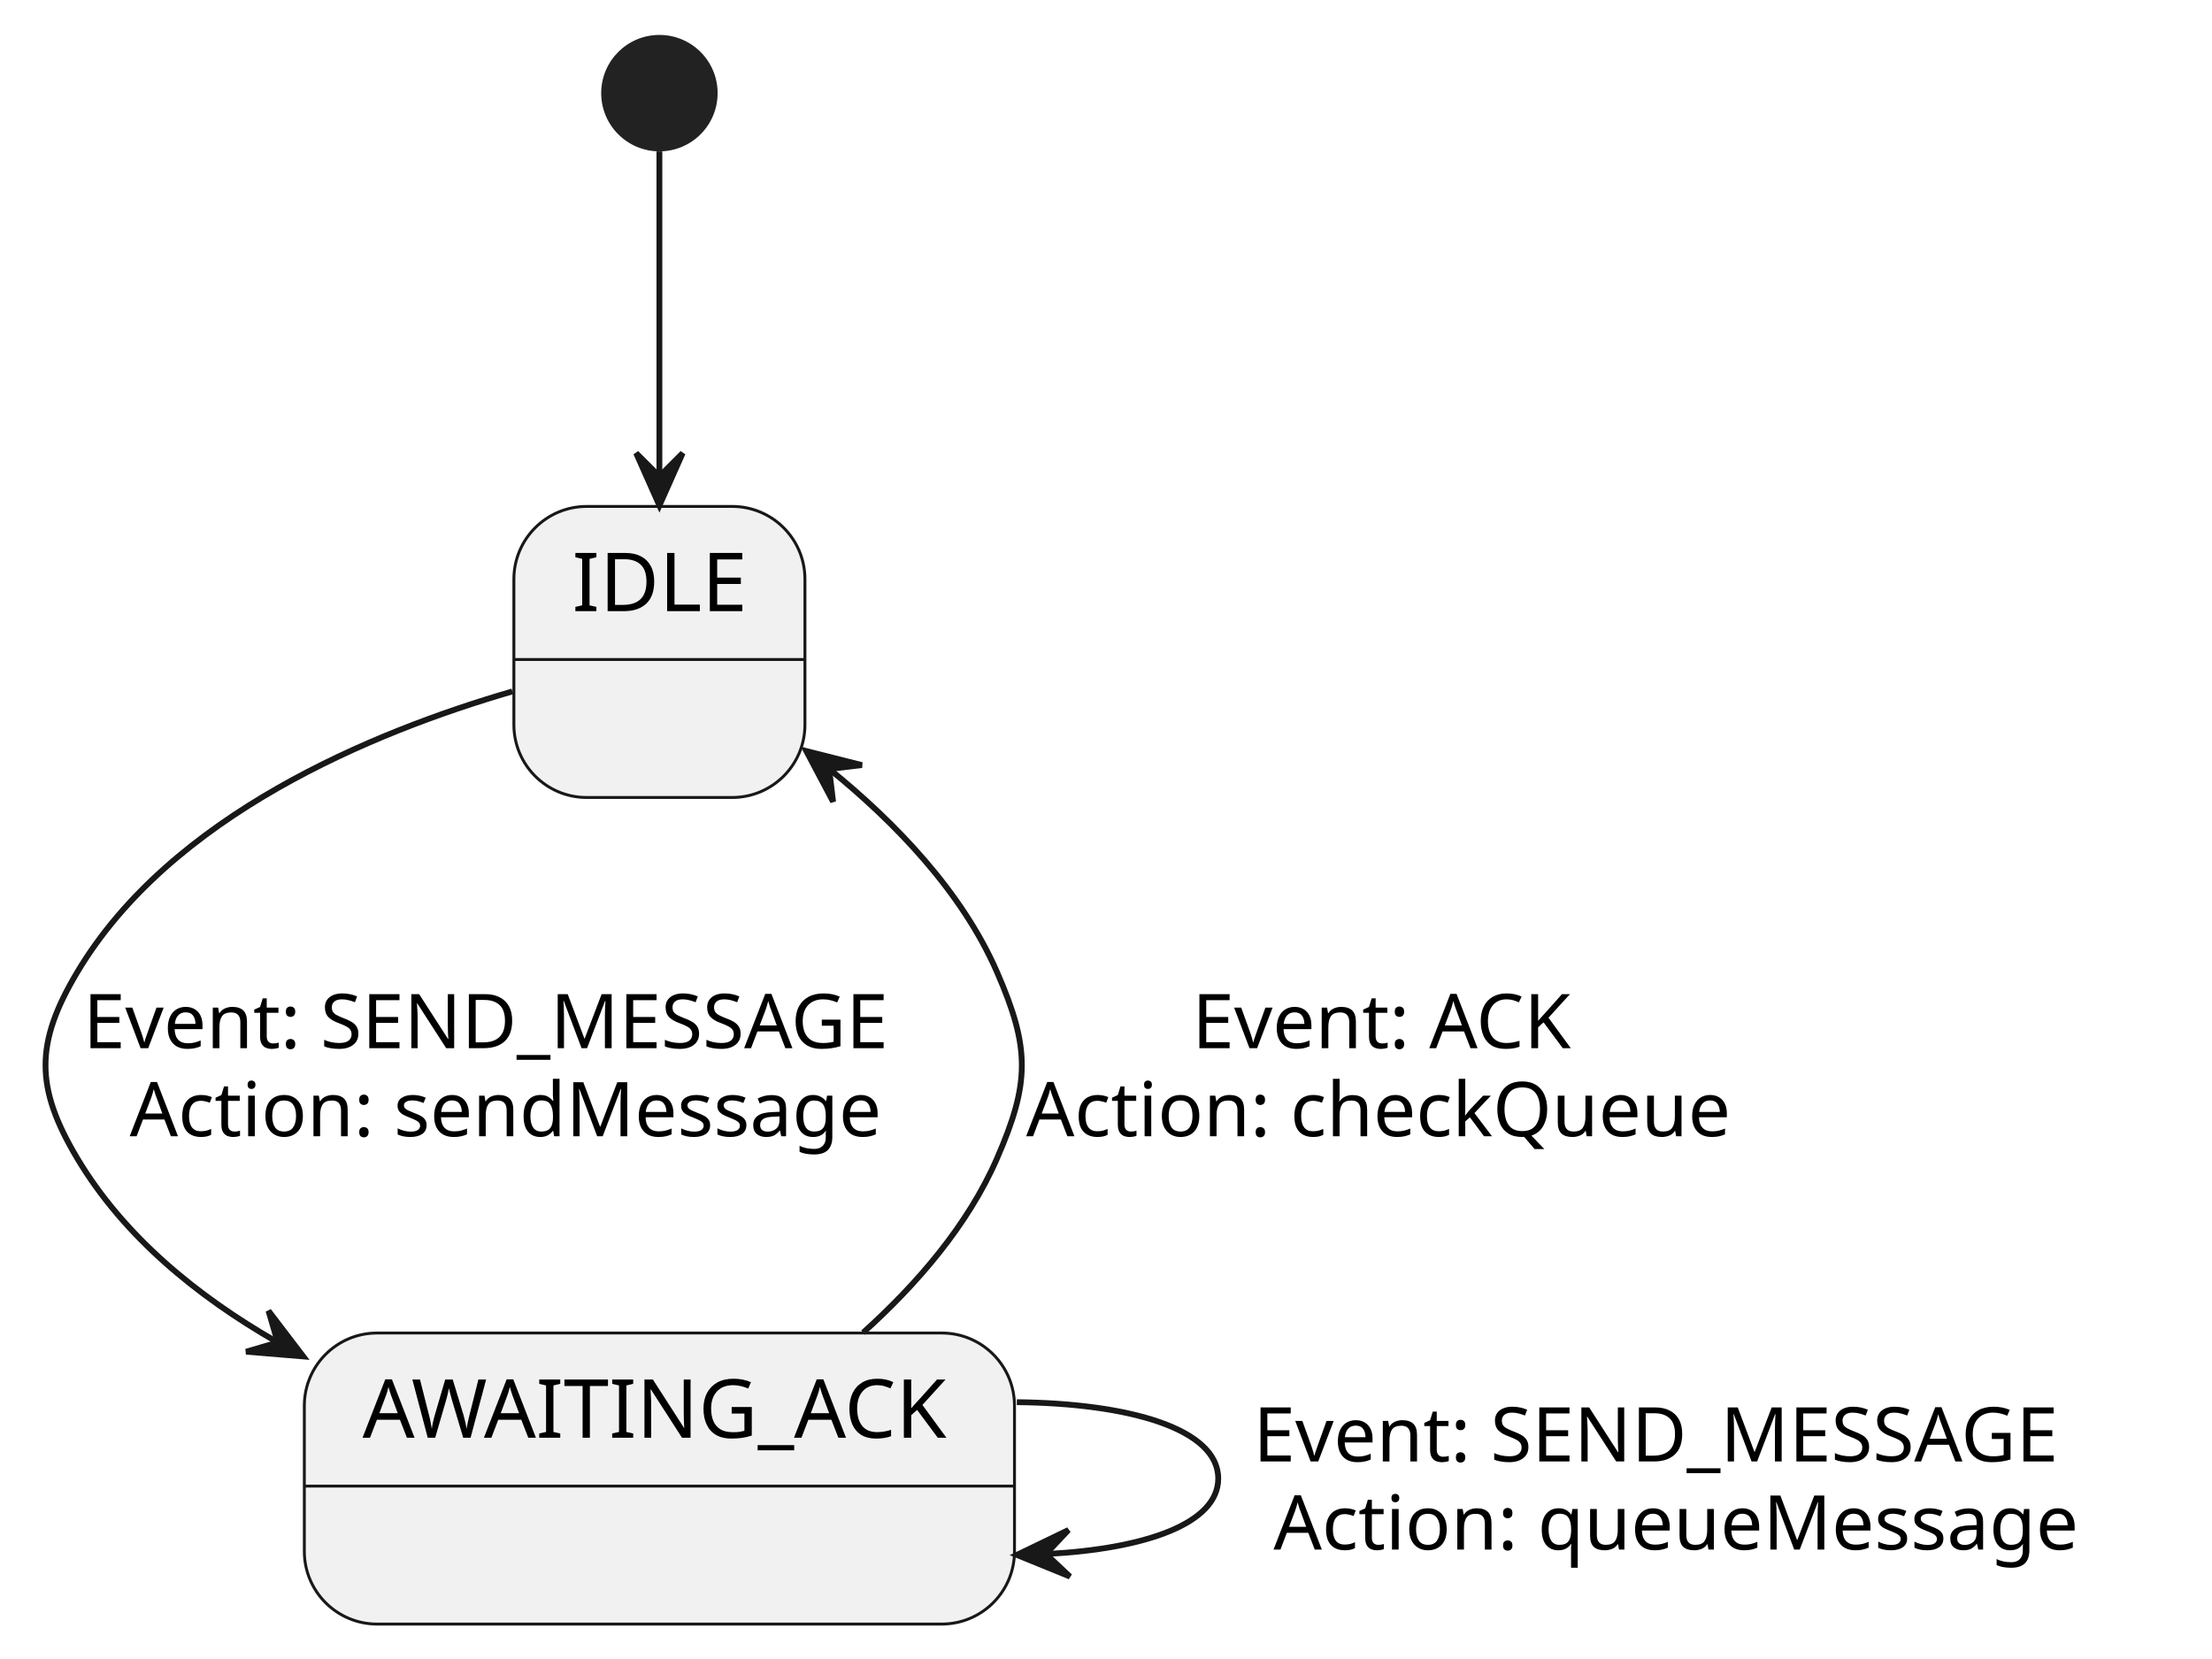
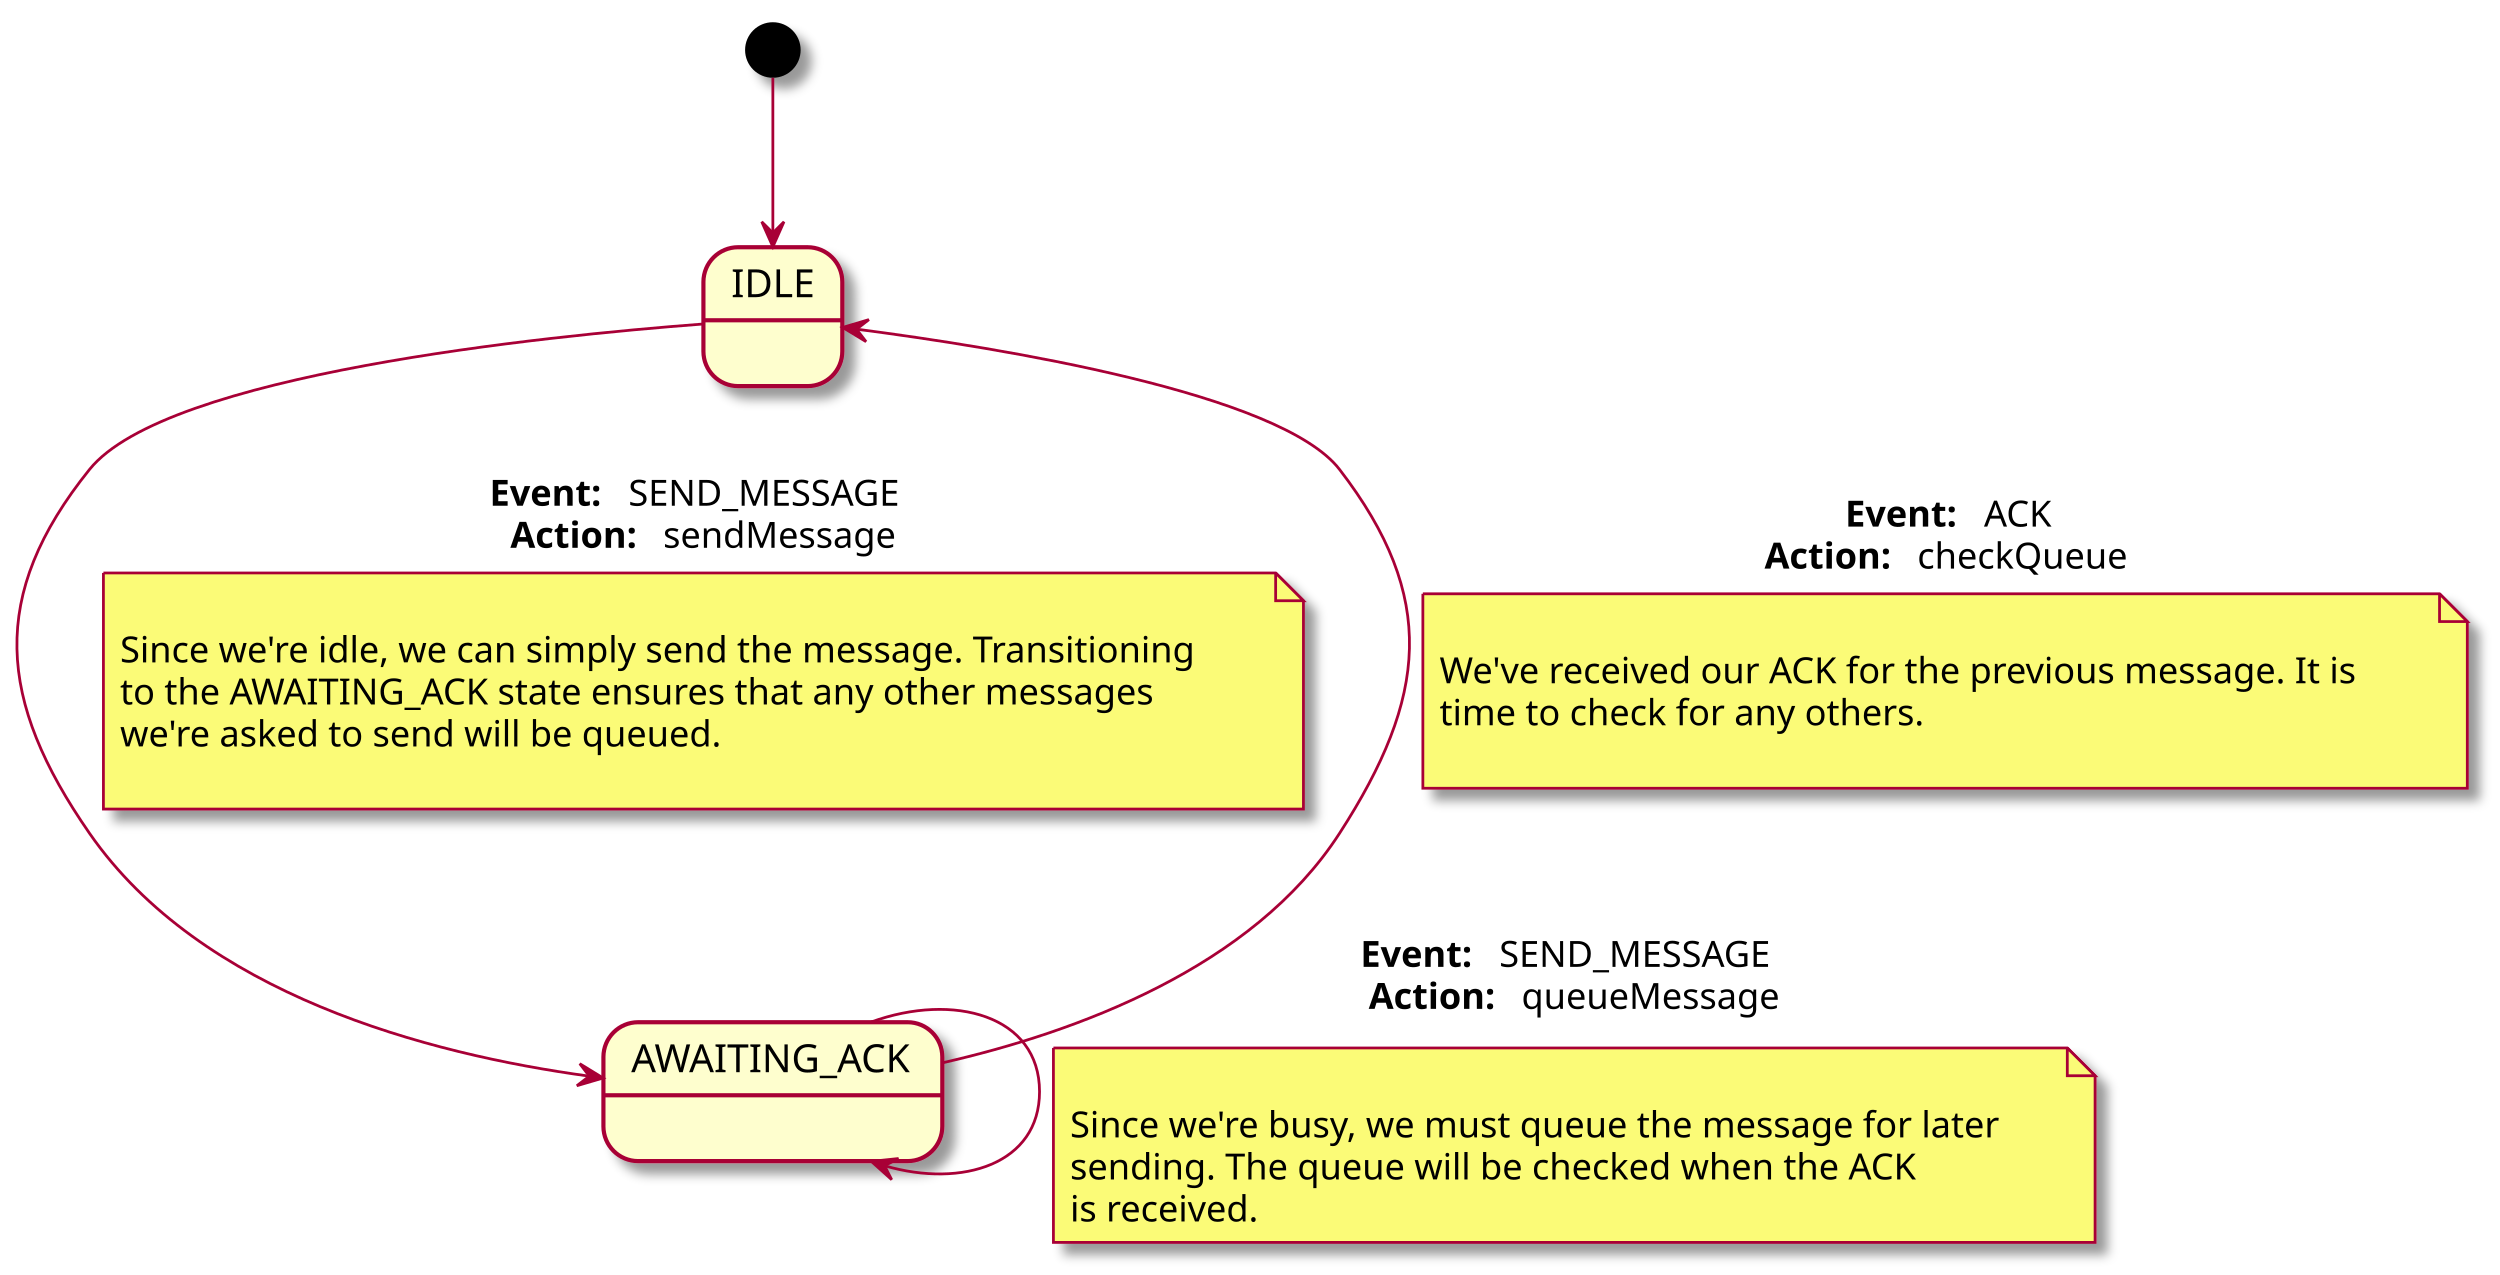
- <svg xmlns="http://www.w3.org/2000/svg" contentStyleType="text/css" height="285px" preserveAspectRatio="none" style="width:380px;height:285px;background:#FFFFFF;" version="1.1" viewBox="0 0 380 285" width="380px" zoomAndPan="magnify">
-   <defs />
+ <svg xmlns="http://www.w3.org/2000/svg" contentScriptType="application/ecmascript" contentStyleType="text/css" height="459px" preserveAspectRatio="none" style="width:900px;height:459px;" version="1.1" viewBox="0 0 900 459" width="900px" zoomAndPan="magnify">
+   <defs>
+     <filter height="300%" id="f1htrsnylibj9b" width="300%" x="-1" y="-1">
+       <feGaussianBlur result="blurOut" stdDeviation="2.0" />
+       <feColorMatrix in="blurOut" result="blurOut2" type="matrix" values="0 0 0 0 0 0 0 0 0 0 0 0 0 0 0 0 0 0 .4 0" />
+       <feOffset dx="4.0" dy="4.0" in="blurOut2" result="blurOut3" />
+       <feBlend in="SourceGraphic" in2="blurOut3" mode="normal" />
+     </filter>
+   </defs>
  <g>
-     <g id="IDLE">
-       <rect fill="#F1F1F1" height="50" rx="12.5" ry="12.5" style="stroke:#181818;stroke-width:0.5;" width="50" x="88.28" y="87" />
-       <line style="stroke:#181818;stroke-width:0.5;" x1="88.28" x2="138.28" y1="113.297" y2="113.297" />
-       <text fill="#000000" font-family="sans-serif" font-size="14" lengthAdjust="spacing" textLength="30" x="98.28" y="104.995">IDLE</text>
-     </g>
-     <g id="AWAITING_ACK">
-       <rect fill="#F1F1F1" height="50" rx="12.5" ry="12.5" style="stroke:#181818;stroke-width:0.5;" width="122" x="52.28" y="229" />
-       <line style="stroke:#181818;stroke-width:0.5;" x1="52.28" x2="174.28" y1="255.297" y2="255.297" />
-       <text fill="#000000" font-family="sans-serif" font-size="14" lengthAdjust="spacing" textLength="102" x="62.28" y="246.995">AWAITING_ACK</text>
-     </g>
-     <ellipse cx="113.28" cy="16" fill="#222222" rx="10" ry="10" style="stroke:none;stroke-width:1.0;" />
-     <g id="link_*start_IDLE">
-       <path d="M113.28,26.01 C113.28,38.7 113.28,62.41 113.28,81.57 " fill="none" id="*start-to-IDLE" style="stroke:#181818;stroke-width:1.0;" />
-       <polygon fill="#181818" points="113.28,86.84,117.28,77.84,113.28,81.84,109.28,77.84,113.28,86.84" style="stroke:#181818;stroke-width:1.0;" />
-     </g>
-     <g id="link_IDLE_AWAITING_ACK">
-       <path d="M88.02,118.78 C64.04,125.75 29.36,140.06 13.28,167 C6,179.21 6,186.79 13.28,199 C21.28,212.4 33.87,222.67 47.46,230.47 " fill="none" id="IDLE-to-AWAITING_ACK" style="stroke:#181818;stroke-width:1.0;" />
-       <polygon fill="#181818" points="52.1,233.02,46.125,225.191,47.714,230.62,42.285,232.208,52.1,233.02" style="stroke:#181818;stroke-width:1.0;" />
-       <text fill="#000000" font-family="sans-serif" font-size="13" lengthAdjust="spacing" textLength="152" x="14.28" y="180.067">Event: SEND_MESSAGE</text>
-       <text fill="#000000" font-family="sans-serif" font-size="13" lengthAdjust="spacing" textLength="136" x="22.28" y="195.2">Action: sendMessage</text>
-     </g>
-     <g id="link_AWAITING_ACK_IDLE">
-       <path d="M148.28,228.93 C157.51,220.62 166.29,210.48 171.28,199 C176.96,185.96 176.96,180.04 171.28,167 C165.27,153.18 153.78,141.3 142.61,132.23 " fill="none" id="AWAITING_ACK-to-IDLE" style="stroke:#181818;stroke-width:1.0;" />
-       <polygon fill="#181818" points="138.51,129.02,143.117,137.725,142.442,132.108,148.059,131.434,138.51,129.02" style="stroke:#181818;stroke-width:1.0;" />
-       <text fill="#000000" font-family="sans-serif" font-size="13" lengthAdjust="spacing" textLength="70" x="204.78" y="180.067">Event: ACK</text>
-       <text fill="#000000" font-family="sans-serif" font-size="13" lengthAdjust="spacing" textLength="127" x="176.28" y="195.2">Action: checkQueue</text>
-     </g>
-     <g id="link_AWAITING_ACK_AWAITING_ACK">
-       <path d="M174.68,240.88 C194.03,241.08 209.28,245.46 209.28,254 C209.28,261.74 196.75,266.06 180.01,266.95 " fill="none" id="AWAITING_ACK-to-AWAITING_ACK" style="stroke:#181818;stroke-width:1.0;" />
-       <polygon fill="#181818" points="174.68,267.12,183.801,270.835,179.678,266.963,183.55,262.839,174.68,267.12" style="stroke:#181818;stroke-width:1.0;" />
-       <text fill="#000000" font-family="sans-serif" font-size="13" lengthAdjust="spacing" textLength="152" x="215.28" y="251.067">Event: SEND_MESSAGE</text>
-       <text fill="#000000" font-family="sans-serif" font-size="13" lengthAdjust="spacing" textLength="145" x="218.78" y="266.2">Action: queueMessage</text>
-     </g>
+     <rect fill="#FEFECE" filter="url(#f1htrsnylibj9b)" height="50" rx="12.5" ry="12.5" style="stroke: #A80036; stroke-width: 1.5;" width="50" x="253.23" y="89" />
+     <line style="stroke: #A80036; stroke-width: 1.5;" x1="253.23" x2="303.23" y1="115.297" y2="115.297" />
+     <text fill="#000000" font-family="sans-serif" font-size="14" lengthAdjust="spacingAndGlyphs" textLength="30" x="263.23" y="106.995">IDLE</text>
+     <rect fill="#FEFECE" filter="url(#f1htrsnylibj9b)" height="50" rx="12.5" ry="12.5" style="stroke: #A80036; stroke-width: 1.5;" width="122" x="217.23" y="368" />
+     <line style="stroke: #A80036; stroke-width: 1.5;" x1="217.23" x2="339.23" y1="394.297" y2="394.297" />
+     <text fill="#000000" font-family="sans-serif" font-size="14" lengthAdjust="spacingAndGlyphs" textLength="102" x="227.23" y="385.995">AWAITING_ACK</text>
+     <ellipse cx="278.23" cy="18" fill="#000000" filter="url(#f1htrsnylibj9b)" rx="10" ry="10" style="stroke: none; stroke-width: 1.0;" />
+     <path d="M278.23,28.01 C278.23,40.7 278.23,64.41 278.23,83.57 " fill="none" id="*start-IDLE" style="stroke: #A80036; stroke-width: 1.0;" />
+     <polygon fill="#A80036" points="278.23,88.84,282.23,79.84,278.23,83.84,274.23,79.84,278.23,88.84" style="stroke: #A80036; stroke-width: 1.0;" />
+     <path d="M252.86,116.66 C195.72,121 59.77,134.76 32.23,169 C-4.26,214.37 -0.95,252.16 32.23,300 C72.41,357.92 153.76,379.43 211.91,387.39 " fill="none" id="IDLE-AWAITING_ACK" style="stroke: #A80036; stroke-width: 1.0;" />
+     <polygon fill="#A80036" points="217.11,388.08,208.714,382.932,212.153,387.423,207.662,390.863,217.11,388.08" style="stroke: #A80036; stroke-width: 1.0;" />
+     <text fill="#000000" font-family="sans-serif" font-size="13" font-weight="bold" lengthAdjust="spacingAndGlyphs" textLength="46" x="176.23" y="182.067">Event:</text>
+     <text fill="#000000" font-family="sans-serif" font-size="13" lengthAdjust="spacingAndGlyphs" textLength="108" x="226.23" y="182.067">SEND_MESSAGE</text>
+     <text fill="#000000" font-family="sans-serif" font-size="13" font-weight="bold" lengthAdjust="spacingAndGlyphs" textLength="51" x="183.73" y="197.2">Action:</text>
+     <text fill="#000000" font-family="sans-serif" font-size="13" lengthAdjust="spacingAndGlyphs" textLength="88" x="238.73" y="197.2">sendMessage</text>
+     <path d="M37.23,206.266 L37.23,291.266 L469.23,291.266 L469.23,216.266 L459.23,206.266 L37.23,206.266 " fill="#FBFB77" filter="url(#f1htrsnylibj9b)" style="stroke: #A80036; stroke-width: 1.0;" />
+     <path d="M459.23,206.266 L459.23,216.266 L469.23,216.266 L459.23,206.266 " fill="#FBFB77" style="stroke: #A80036; stroke-width: 1.0;" />
+     <text fill="#000000" font-family="sans-serif" font-size="13" lengthAdjust="spacingAndGlyphs" textLength="0" x="47.23" y="223.333" />
+     <text fill="#000000" font-family="sans-serif" font-size="13" lengthAdjust="spacingAndGlyphs" textLength="411" x="43.23" y="238.465">Since we're idle, we can simply send the message.  Transitioning</text>
+     <text fill="#000000" font-family="sans-serif" font-size="13" lengthAdjust="spacingAndGlyphs" textLength="394" x="43.23" y="253.598">to the AWAITING_ACK state ensures that any other messages</text>
+     <text fill="#000000" font-family="sans-serif" font-size="13" lengthAdjust="spacingAndGlyphs" textLength="225" x="43.23" y="268.731">we're asked to send will be queued.</text>
+     <text fill="#000000" font-family="sans-serif" font-size="13" lengthAdjust="spacingAndGlyphs" textLength="0" x="47.23" y="283.864" />
+     <path d="M339.38,382.59 C387.29,371.66 450.92,348.46 482.23,300 C513.82,251.09 517.74,215.14 482.23,169 C461.11,141.56 359.98,125.2 308.49,118.52 " fill="none" id="AWAITING_ACK-IDLE" style="stroke: #A80036; stroke-width: 1.0;" />
+     <polygon fill="#A80036" points="303.37,117.87,311.781,122.994,308.329,118.513,312.81,115.061,303.37,117.87" style="stroke: #A80036; stroke-width: 1.0;" />
+     <text fill="#000000" font-family="sans-serif" font-size="13" font-weight="bold" lengthAdjust="spacingAndGlyphs" textLength="46" x="664.23" y="189.567">Event:</text>
+     <text fill="#000000" font-family="sans-serif" font-size="13" lengthAdjust="spacingAndGlyphs" textLength="26" x="714.23" y="189.567">ACK</text>
+     <text fill="#000000" font-family="sans-serif" font-size="13" font-weight="bold" lengthAdjust="spacingAndGlyphs" textLength="51" x="635.23" y="204.7">Action:</text>
+     <text fill="#000000" font-family="sans-serif" font-size="13" lengthAdjust="spacingAndGlyphs" textLength="79" x="690.23" y="204.7">checkQueue</text>
+     <path d="M512.23,213.766 L512.23,283.766 L888.23,283.766 L888.23,223.766 L878.23,213.766 L512.23,213.766 " fill="#FBFB77" filter="url(#f1htrsnylibj9b)" style="stroke: #A80036; stroke-width: 1.0;" />
+     <path d="M878.23,213.766 L878.23,223.766 L888.23,223.766 L878.23,213.766 " fill="#FBFB77" style="stroke: #A80036; stroke-width: 1.0;" />
+     <text fill="#000000" font-family="sans-serif" font-size="13" lengthAdjust="spacingAndGlyphs" textLength="0" x="522.23" y="230.833" />
+     <text fill="#000000" font-family="sans-serif" font-size="13" lengthAdjust="spacingAndGlyphs" textLength="351" x="518.23" y="245.965">We've received our ACK for the previous message.  It is</text>
+     <text fill="#000000" font-family="sans-serif" font-size="13" lengthAdjust="spacingAndGlyphs" textLength="184" x="518.23" y="261.098">time to check for any others.</text>
+     <text fill="#000000" font-family="sans-serif" font-size="13" lengthAdjust="spacingAndGlyphs" textLength="0" x="522.23" y="276.231" />
+     <path d="M313.68,367.9 C343.29,357.17 374.23,365.54 374.23,393 C374.23,418.96 346.58,427.86 318.54,419.69 " fill="none" id="AWAITING_ACK-AWAITING_ACK" style="stroke: #A80036; stroke-width: 1.0;" />
+     <polygon fill="#A80036" points="313.68,418.1,321.007,424.681,318.436,419.642,323.475,417.072,313.68,418.1" style="stroke: #A80036; stroke-width: 1.0;" />
+     <text fill="#000000" font-family="sans-serif" font-size="13" font-weight="bold" lengthAdjust="spacingAndGlyphs" textLength="46" x="489.73" y="348.067">Event:</text>
+     <text fill="#000000" font-family="sans-serif" font-size="13" lengthAdjust="spacingAndGlyphs" textLength="108" x="539.73" y="348.067">SEND_MESSAGE</text>
+     <text fill="#000000" font-family="sans-serif" font-size="13" font-weight="bold" lengthAdjust="spacingAndGlyphs" textLength="51" x="492.73" y="363.2">Action:</text>
+     <text fill="#000000" font-family="sans-serif" font-size="13" lengthAdjust="spacingAndGlyphs" textLength="97" x="547.73" y="363.2">queueMessage</text>
+     <path d="M379.23,377.266 L379.23,447.266 L754.23,447.266 L754.23,387.266 L744.23,377.266 L379.23,377.266 " fill="#FBFB77" filter="url(#f1htrsnylibj9b)" style="stroke: #A80036; stroke-width: 1.0;" />
+     <path d="M744.23,377.266 L744.23,387.266 L754.23,387.266 L744.23,377.266 " fill="#FBFB77" style="stroke: #A80036; stroke-width: 1.0;" />
+     <text fill="#000000" font-family="sans-serif" font-size="13" lengthAdjust="spacingAndGlyphs" textLength="0" x="389.23" y="394.332" />
+     <text fill="#000000" font-family="sans-serif" font-size="13" lengthAdjust="spacingAndGlyphs" textLength="354" x="385.23" y="409.465">Since we're busy, we must queue the message for later</text>
+     <text fill="#000000" font-family="sans-serif" font-size="13" lengthAdjust="spacingAndGlyphs" textLength="320" x="385.23" y="424.598">sending.  The queue will be checked when the ACK</text>
+     <text fill="#000000" font-family="sans-serif" font-size="13" lengthAdjust="spacingAndGlyphs" textLength="72" x="385.23" y="439.731">is received.</text>
  </g>
</svg>
